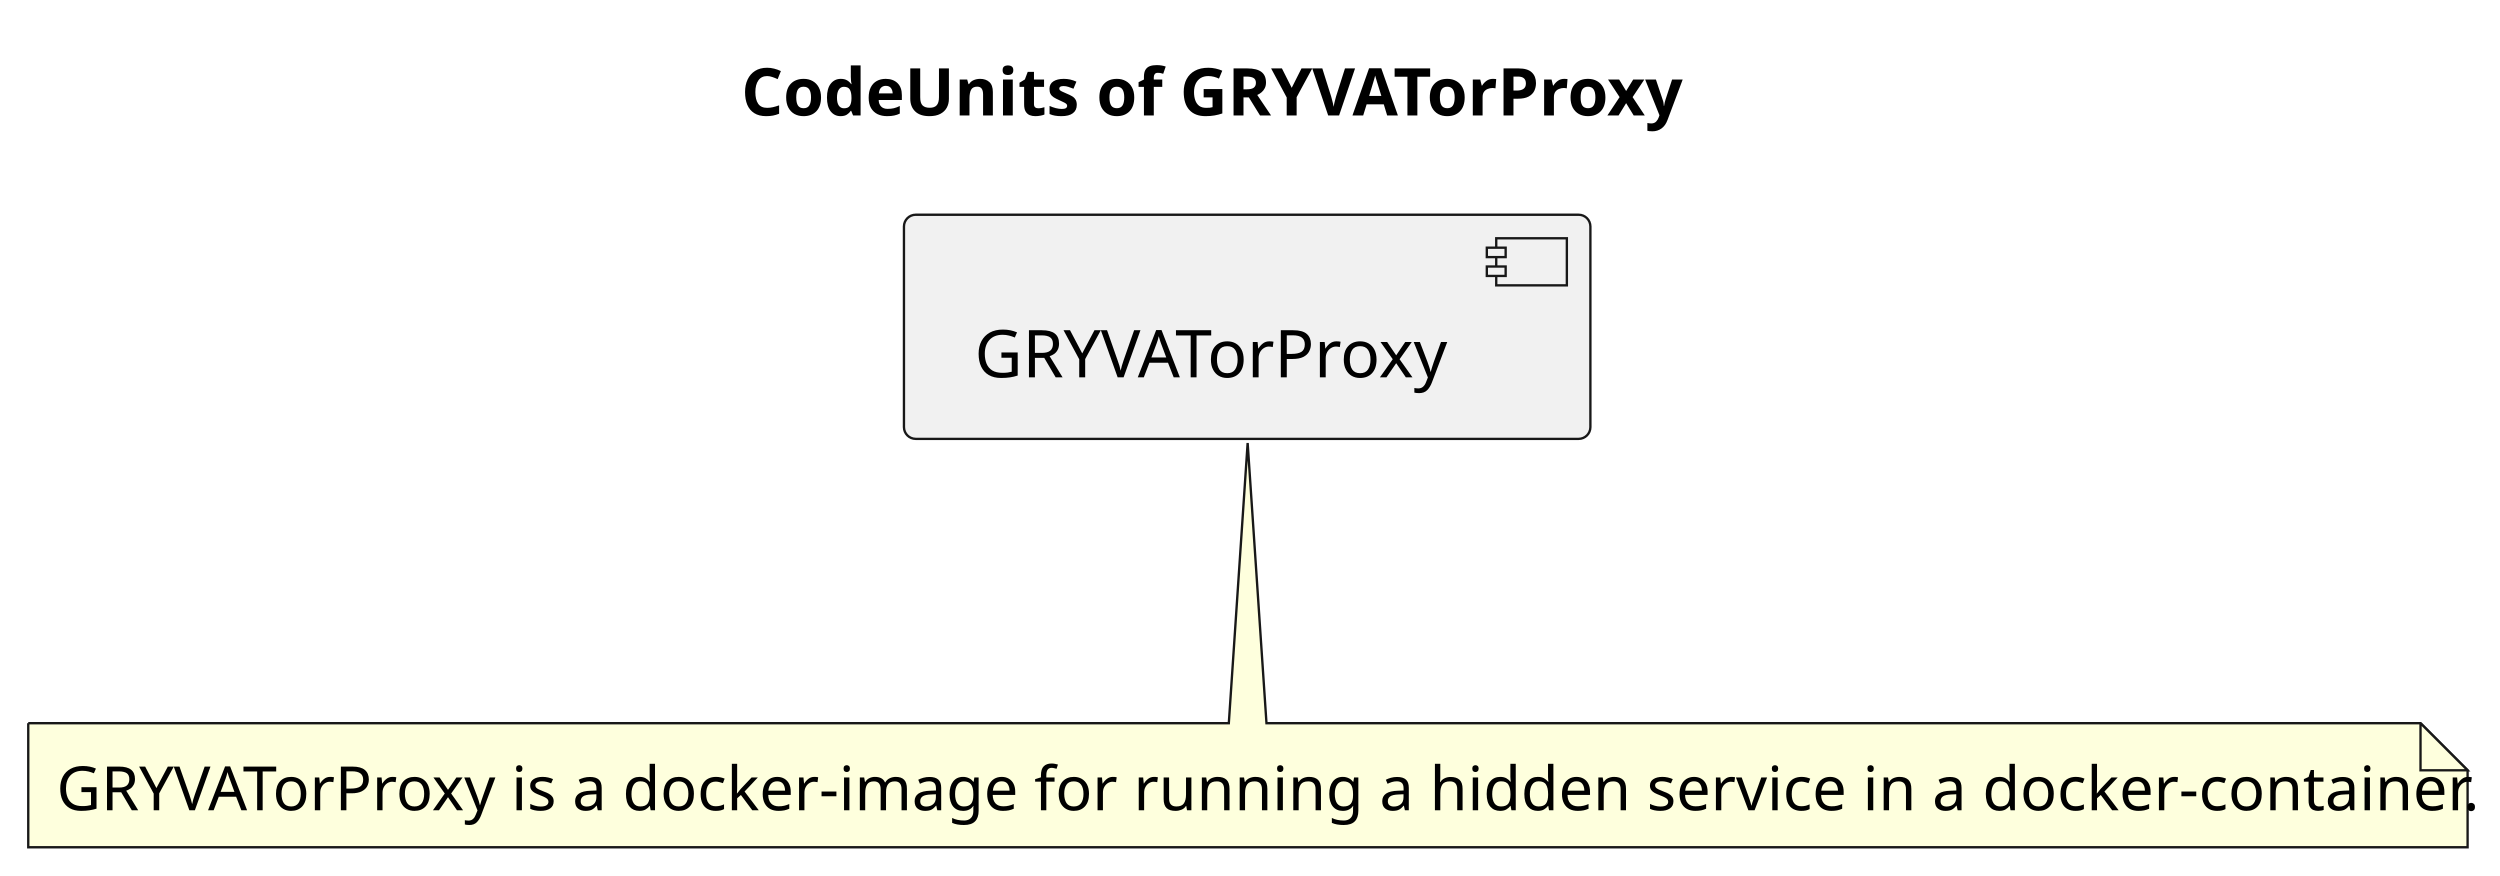
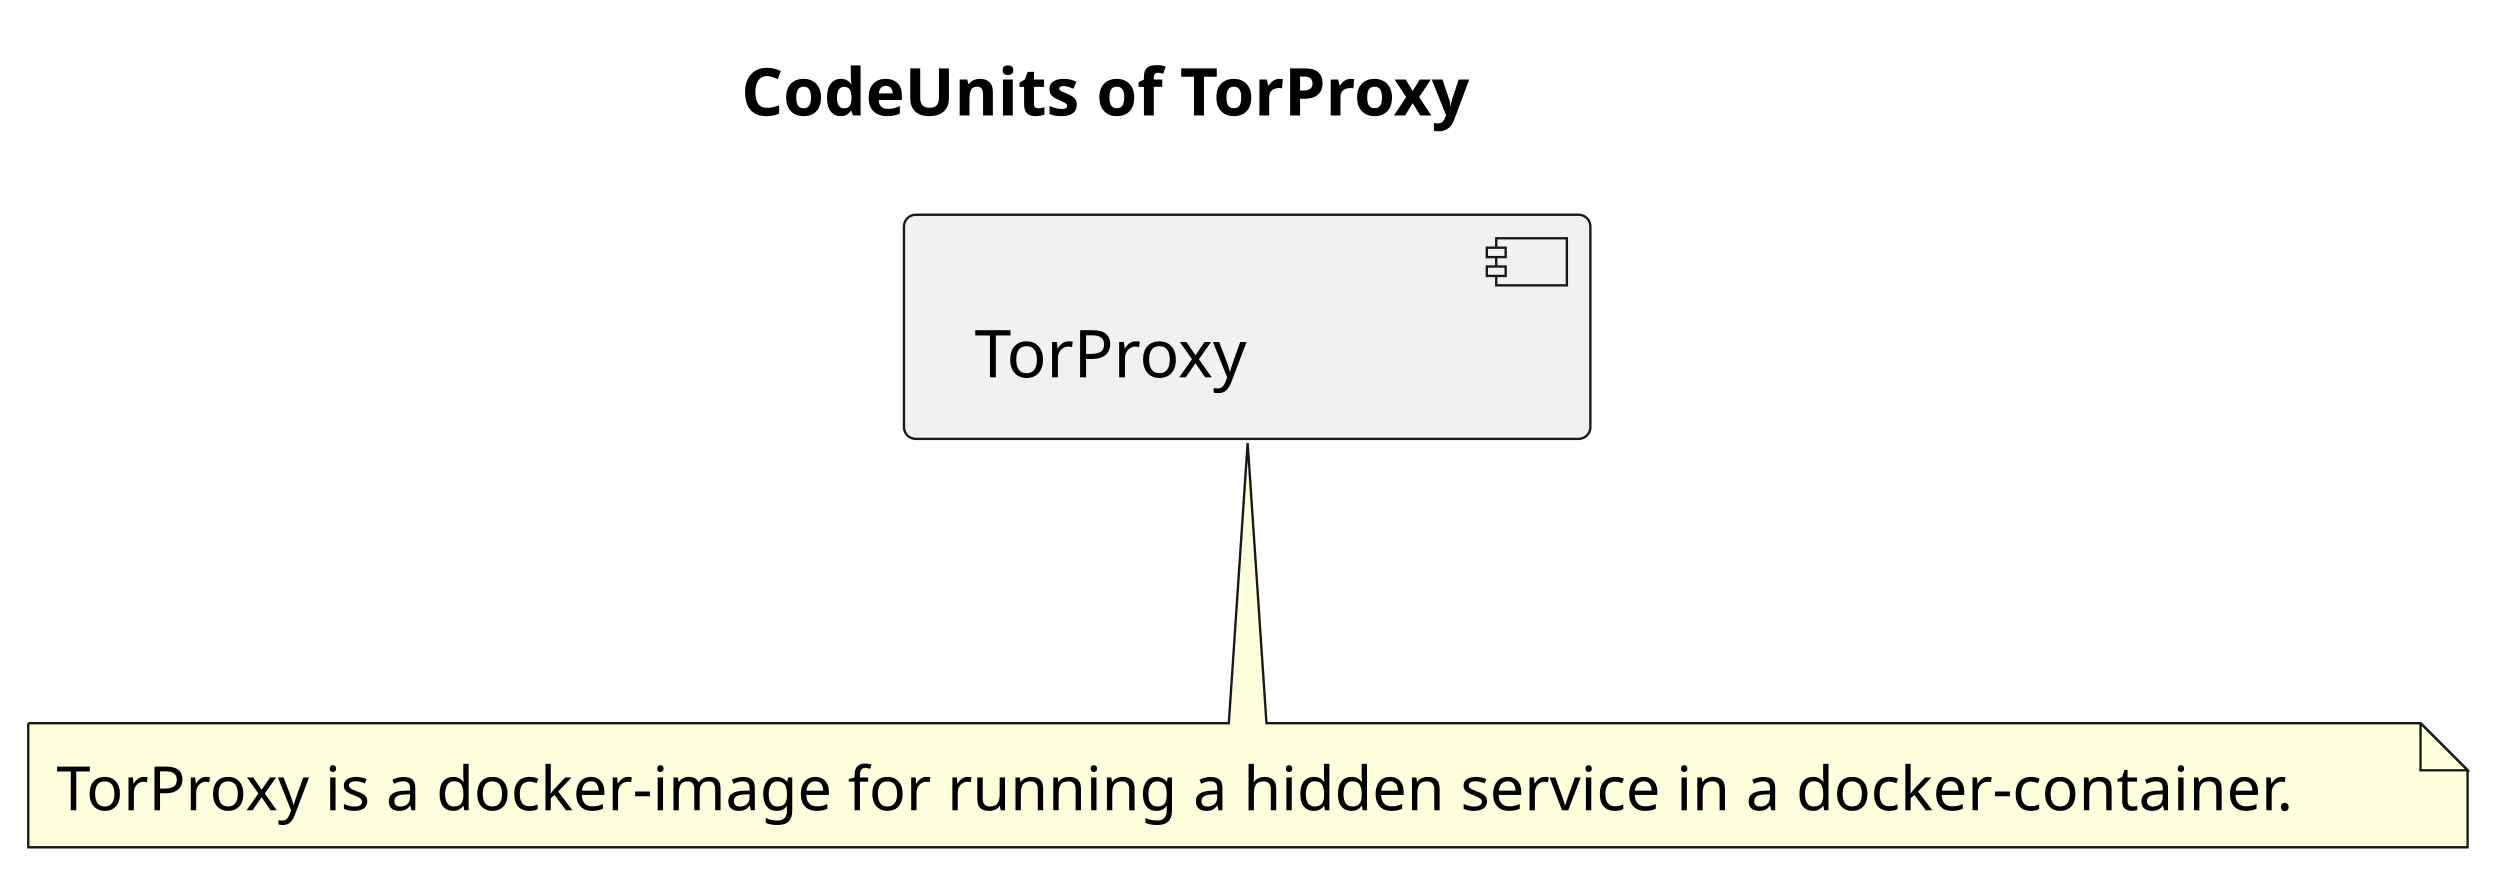
<svg xmlns="http://www.w3.org/2000/svg" contentStyleType="text/css" data-diagram-type="DESCRIPTION" height="186px" preserveAspectRatio="none" style="width:531px;height:186px;background:#FFFFFF;" version="1.1" viewBox="0 0 531 186" width="531px" zoomAndPan="magnify">
  <defs />
  <g>
    <g class="title" data-source-line="1">
-       <text fill="#000000" font-family="sans-serif" font-size="14" font-weight="bold" lengthAdjust="spacing" textLength="202.241" x="157.438" y="24.533">CodeUnits of GRYVATorProxy</text>
+       <text fill="#000000" font-family="sans-serif" font-size="14" font-weight="bold" lengthAdjust="spacing" textLength="202.241" x="157.438" y="24.533">CodeUnits of TorProxy</text>
    </g>
-     <g class="entity" data-entity="GRYVATorProxy" data-source-line="3" data-uid="ent0002" id="entity_GRYVATorProxy">
+     <g class="entity" data-entity="TorProxy" data-source-line="3" data-uid="ent0002" id="entity_TorProxy">
      <rect fill="#F1F1F1" height="47.609" rx="2.5" ry="2.5" style="stroke:#181818;stroke-width:0.5;" width="145.8" x="192" y="45.609" />
      <rect fill="#F1F1F1" height="10" style="stroke:#181818;stroke-width:0.5;" width="15" x="317.8" y="50.609" />
      <rect fill="#F1F1F1" height="2" style="stroke:#181818;stroke-width:0.5;" width="4" x="315.8" y="52.609" />
      <rect fill="#F1F1F1" height="2" style="stroke:#181818;stroke-width:0.5;" width="4" x="315.8" y="56.609" />
-       <text fill="#000000" font-family="sans-serif" font-size="14" lengthAdjust="spacing" textLength="105.8" x="207" y="80.143">GRYVATorProxy</text>
+       <text fill="#000000" font-family="sans-serif" font-size="14" lengthAdjust="spacing" textLength="105.8" x="207" y="80.143">TorProxy</text>
    </g>
-     <g class="entity" data-entity="GRYVATorProxyNote" data-source-line="5" data-uid="ent0003" id="entity_GRYVATorProxyNote">
+     <g class="entity" data-entity="TorProxyNote" data-source-line="5" data-uid="ent0003" id="entity_TorProxyNote">
      <path d="M6,153.609 L6,179.961 A0,0 0 0 0 6,179.961 L524.117,179.961 A0,0 0 0 0 524.117,179.961 L524.117,163.609 L514.117,153.609 L269,153.609 L265,94.089 L261,153.609 L6,153.609 A0,0 0 0 0 6,153.609" fill="#FEFFDD" style="stroke:#181818;stroke-width:0.5;" />
      <path d="M514.117,153.609 L514.117,163.609 L524.117,163.609 L514.117,153.609" fill="#FEFFDD" style="stroke:#181818;stroke-width:0.5;" />
-       <text fill="#000000" font-family="sans-serif" font-size="13" lengthAdjust="spacing" textLength="497.117" x="12" y="172.105">GRYVATorProxy is a docker-image for running a hidden service in a docker-container.</text>
+       <text fill="#000000" font-family="sans-serif" font-size="13" lengthAdjust="spacing" textLength="497.117" x="12" y="172.105">TorProxy is a docker-image for running a hidden service in a docker-container.</text>
    </g>
  </g>
</svg>
